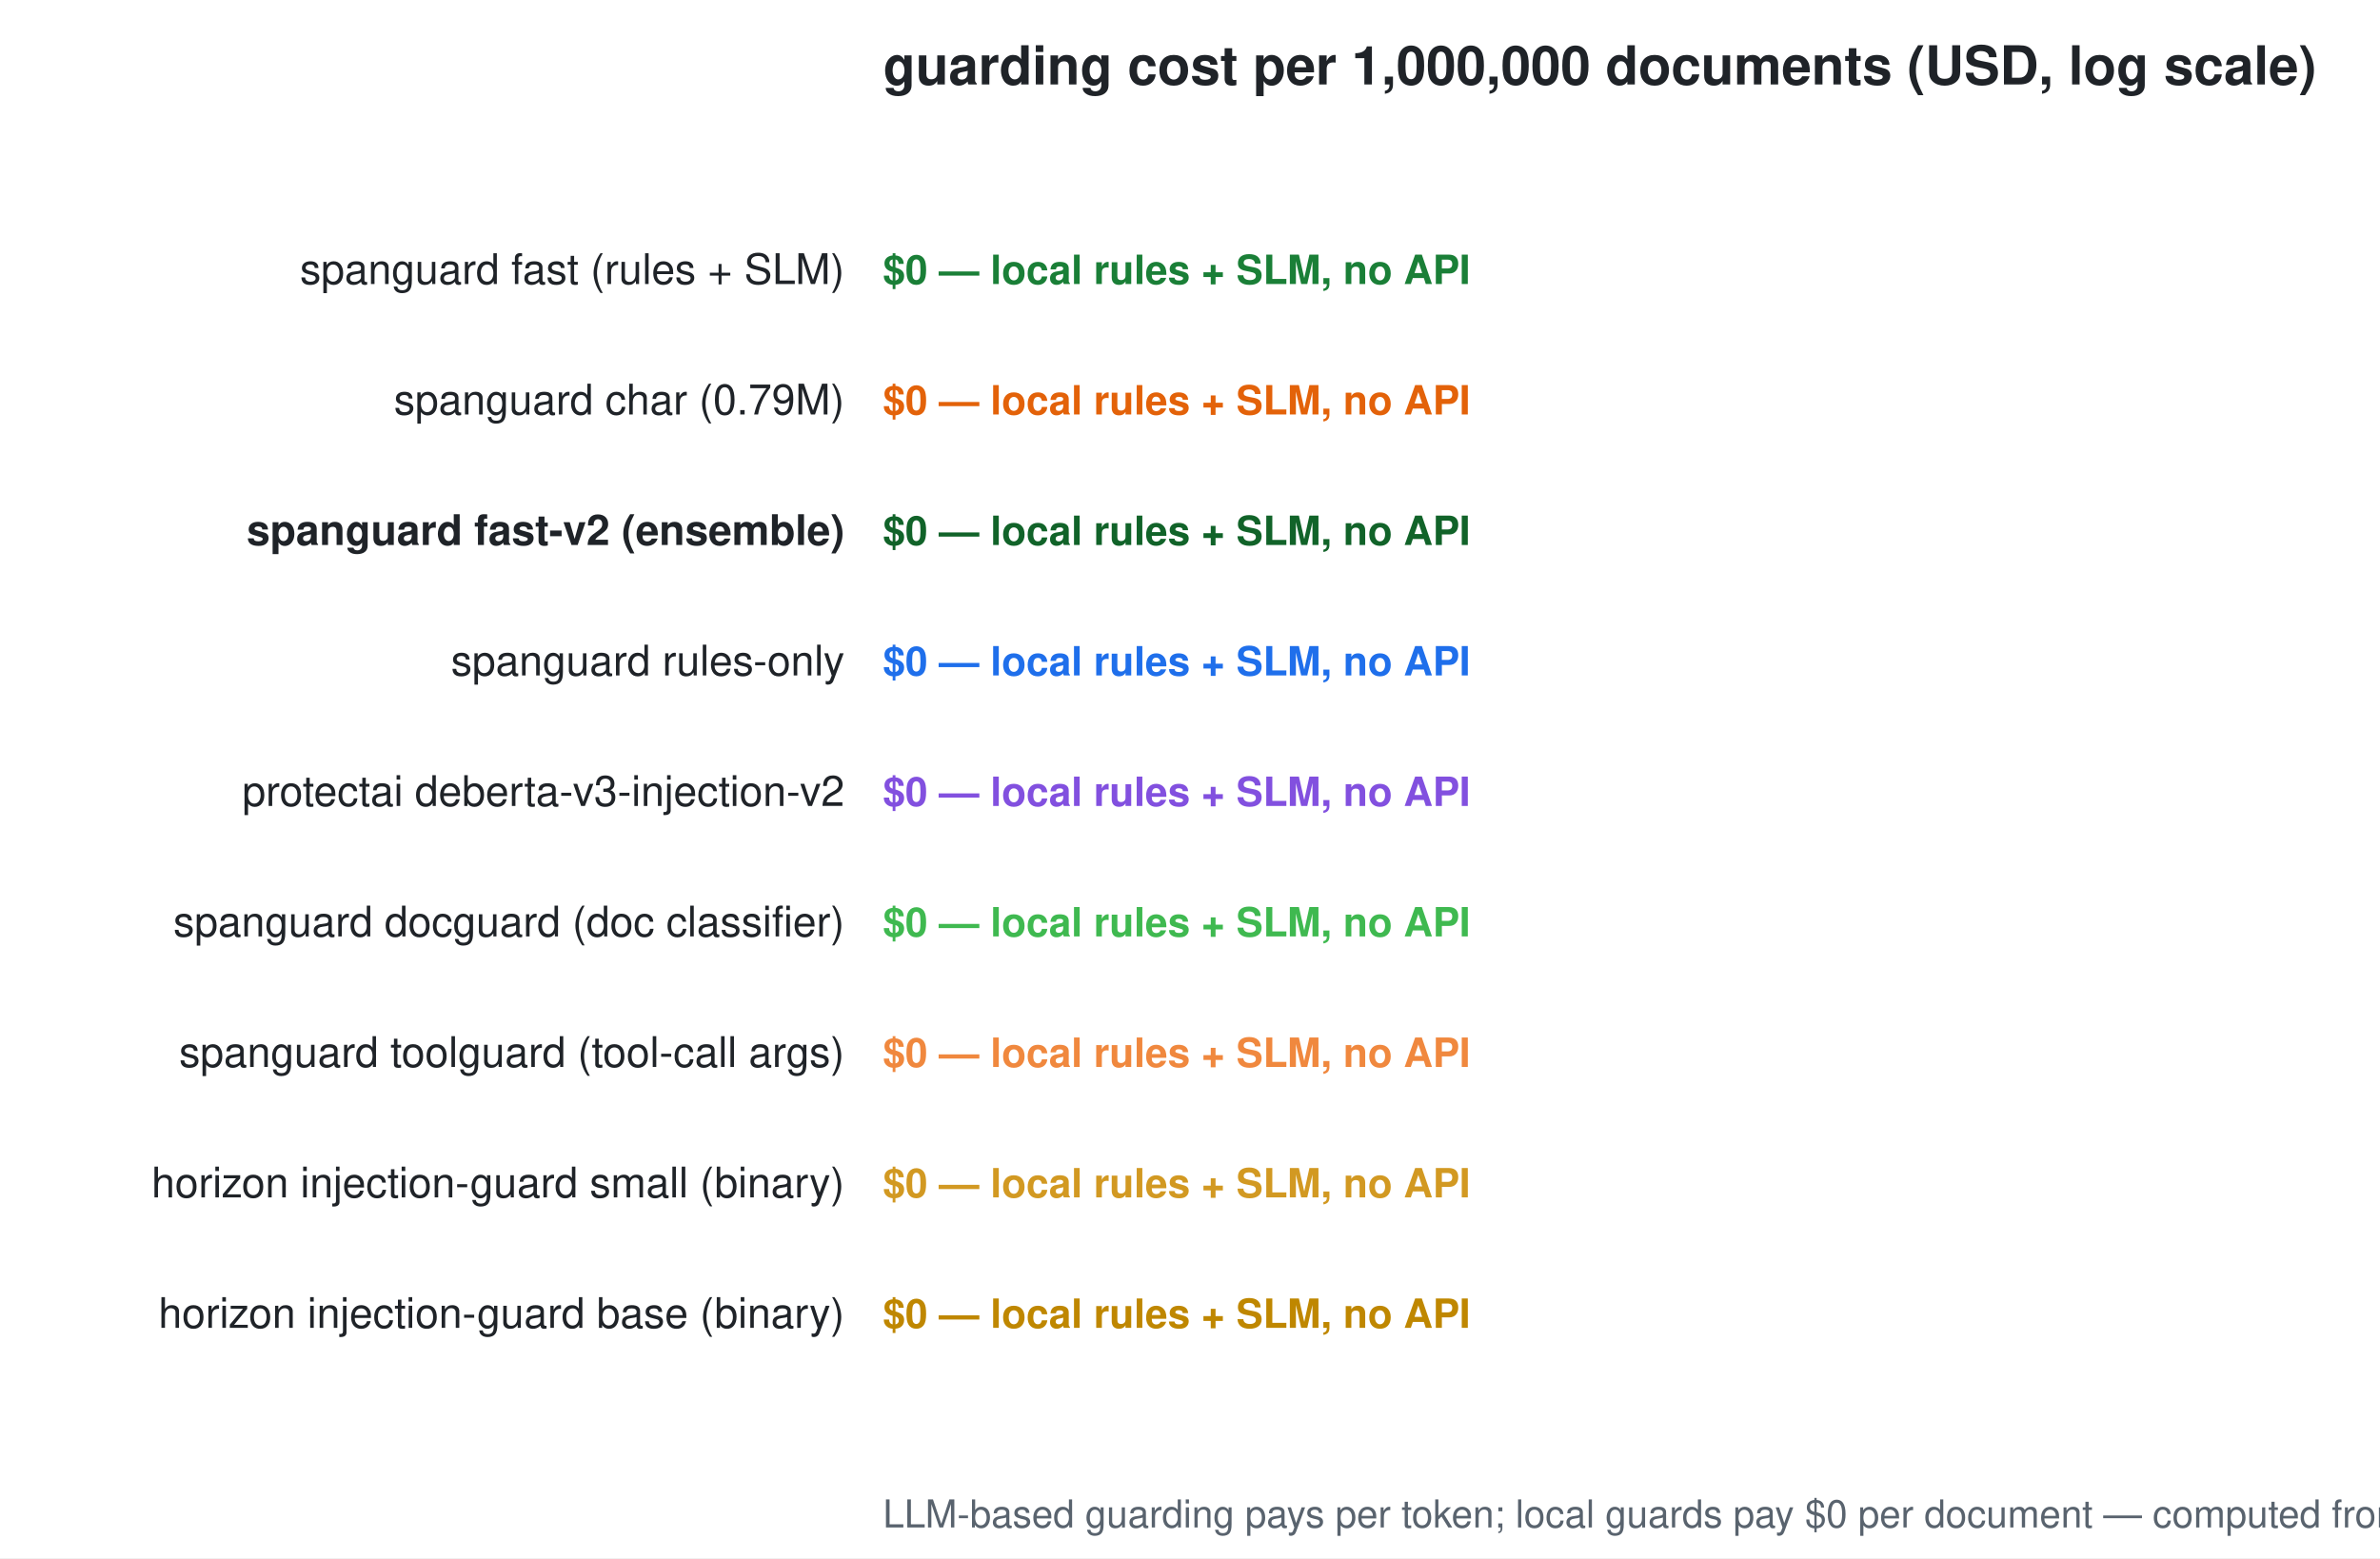
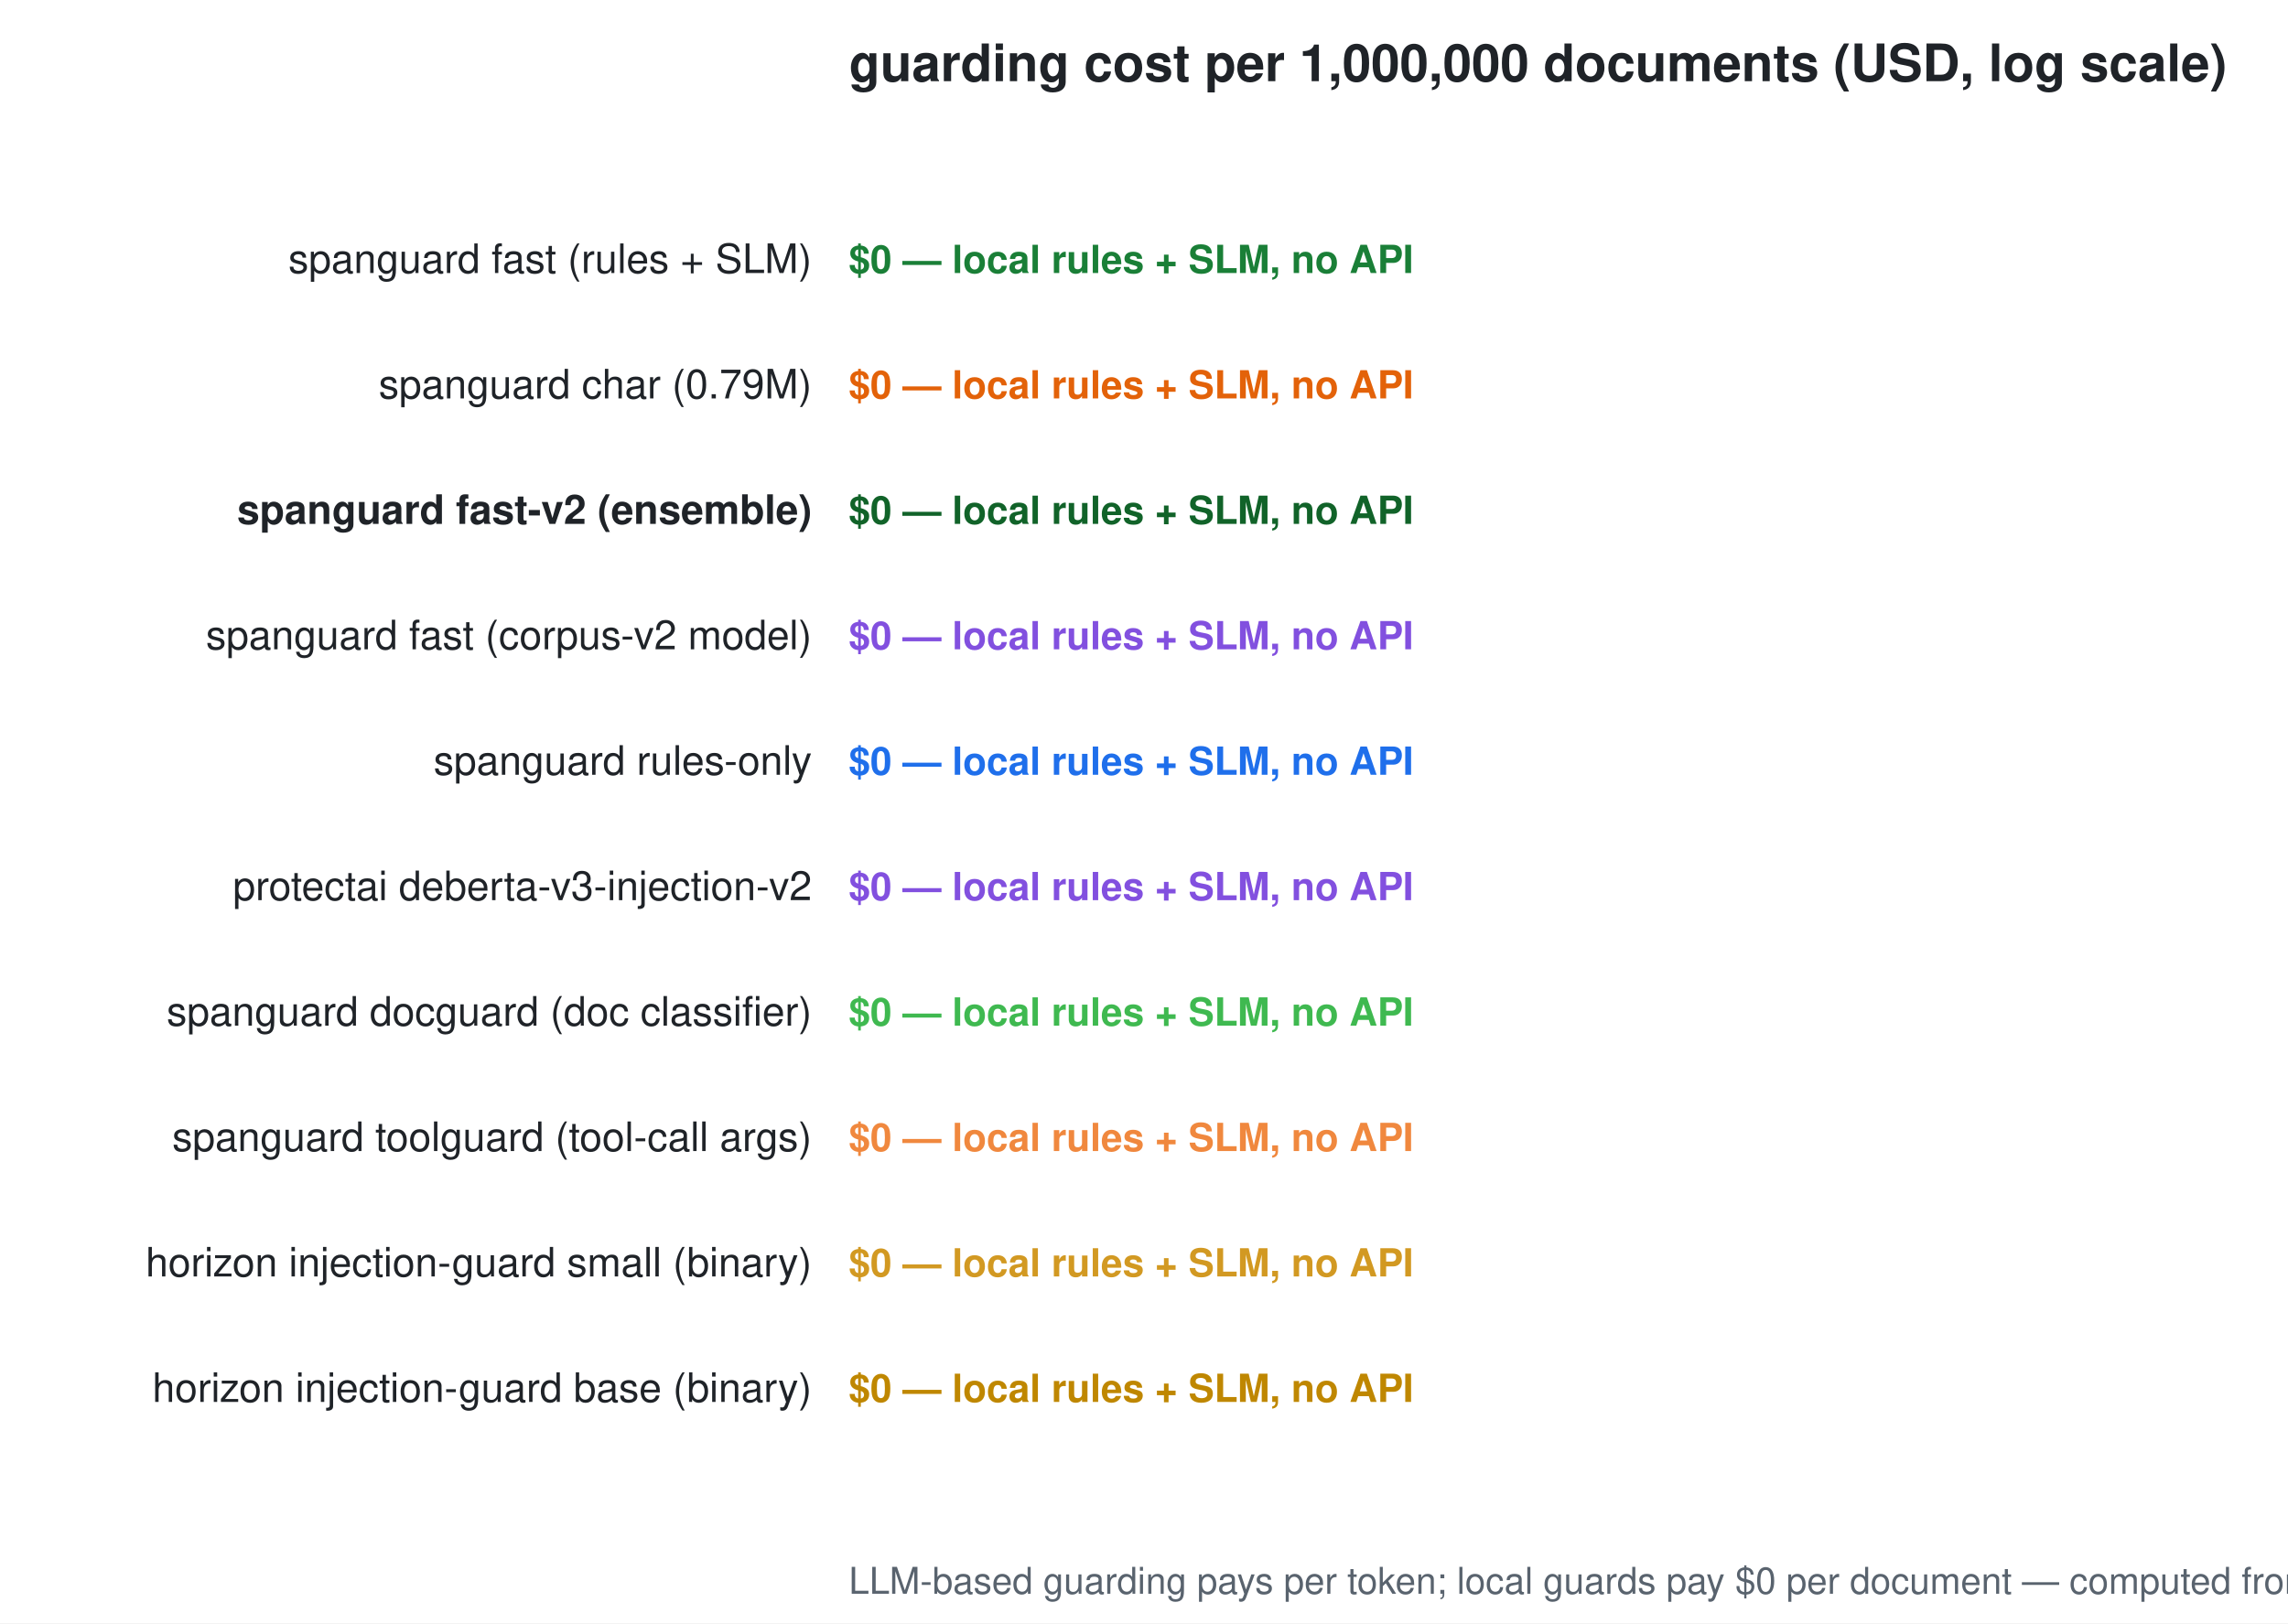
- <svg xmlns="http://www.w3.org/2000/svg" width="620" height="406" viewBox="0 0 620 406" font-family="ui-sans-serif,system-ui,'Segoe UI',Helvetica,Arial,sans-serif">
-   <rect width="620" height="406" fill="#ffffff" />
+ <svg xmlns="http://www.w3.org/2000/svg" width="620" height="440" viewBox="0 0 620 440" font-family="ui-sans-serif,system-ui,'Segoe UI',Helvetica,Arial,sans-serif">
+   <rect width="620" height="440" fill="#ffffff" />
  <text x="230" y="22" font-size="14" fill="#1f2328" text-anchor="start" font-weight="600" font-family="ui-sans-serif,system-ui,'Segoe UI',Helvetica,Arial,sans-serif" opacity="1.0">guarding cost per 1,000,000 documents (USD, log scale)</text>
  <text x="220" y="74" font-size="11" fill="#1f2328" text-anchor="end" font-weight="normal" font-family="ui-sans-serif,system-ui,'Segoe UI',Helvetica,Arial,sans-serif" opacity="1.0">spanguard fast (rules + SLM)</text>
  <text x="230" y="74" font-size="10.5" fill="#1a7f37" text-anchor="start" font-weight="600" font-family="ui-sans-serif,system-ui,'Segoe UI',Helvetica,Arial,sans-serif" opacity="1.0">$0 — local rules + SLM, no API</text>
  <text x="220" y="108" font-size="11" fill="#1f2328" text-anchor="end" font-weight="normal" font-family="ui-sans-serif,system-ui,'Segoe UI',Helvetica,Arial,sans-serif" opacity="1.0">spanguard char (0.79M)</text>
  <text x="230" y="108" font-size="10.5" fill="#e36209" text-anchor="start" font-weight="600" font-family="ui-sans-serif,system-ui,'Segoe UI',Helvetica,Arial,sans-serif" opacity="1.0">$0 — local rules + SLM, no API</text>
  <text x="220" y="142" font-size="11" fill="#1f2328" text-anchor="end" font-weight="600" font-family="ui-sans-serif,system-ui,'Segoe UI',Helvetica,Arial,sans-serif" opacity="1.0">spanguard fast-v2 (ensemble)</text>
  <text x="230" y="142" font-size="10.5" fill="#116329" text-anchor="start" font-weight="600" font-family="ui-sans-serif,system-ui,'Segoe UI',Helvetica,Arial,sans-serif" opacity="1.0">$0 — local rules + SLM, no API</text>
-   <text x="220" y="176" font-size="11" fill="#1f2328" text-anchor="end" font-weight="normal" font-family="ui-sans-serif,system-ui,'Segoe UI',Helvetica,Arial,sans-serif" opacity="1.0">spanguard rules-only</text>
-   <text x="230" y="176" font-size="10.5" fill="#1f6feb" text-anchor="start" font-weight="600" font-family="ui-sans-serif,system-ui,'Segoe UI',Helvetica,Arial,sans-serif" opacity="1.0">$0 — local rules + SLM, no API</text>
-   <text x="220" y="210" font-size="11" fill="#1f2328" text-anchor="end" font-weight="normal" font-family="ui-sans-serif,system-ui,'Segoe UI',Helvetica,Arial,sans-serif" opacity="1.0">protectai deberta-v3-injection-v2</text>
-   <text x="230" y="210" font-size="10.5" fill="#8250df" text-anchor="start" font-weight="600" font-family="ui-sans-serif,system-ui,'Segoe UI',Helvetica,Arial,sans-serif" opacity="1.0">$0 — local rules + SLM, no API</text>
-   <text x="220" y="244" font-size="11" fill="#1f2328" text-anchor="end" font-weight="normal" font-family="ui-sans-serif,system-ui,'Segoe UI',Helvetica,Arial,sans-serif" opacity="1.0">spanguard docguard (doc classifier)</text>
-   <text x="230" y="244" font-size="10.5" fill="#3fb950" text-anchor="start" font-weight="600" font-family="ui-sans-serif,system-ui,'Segoe UI',Helvetica,Arial,sans-serif" opacity="1.0">$0 — local rules + SLM, no API</text>
-   <text x="220" y="278" font-size="11" fill="#1f2328" text-anchor="end" font-weight="normal" font-family="ui-sans-serif,system-ui,'Segoe UI',Helvetica,Arial,sans-serif" opacity="1.0">spanguard toolguard (tool-call args)</text>
-   <text x="230" y="278" font-size="10.5" fill="#f0883e" text-anchor="start" font-weight="600" font-family="ui-sans-serif,system-ui,'Segoe UI',Helvetica,Arial,sans-serif" opacity="1.0">$0 — local rules + SLM, no API</text>
-   <text x="220" y="312" font-size="11" fill="#1f2328" text-anchor="end" font-weight="normal" font-family="ui-sans-serif,system-ui,'Segoe UI',Helvetica,Arial,sans-serif" opacity="1.0">horizon injection-guard small (binary)</text>
-   <text x="230" y="312" font-size="10.5" fill="#d29922" text-anchor="start" font-weight="600" font-family="ui-sans-serif,system-ui,'Segoe UI',Helvetica,Arial,sans-serif" opacity="1.0">$0 — local rules + SLM, no API</text>
-   <text x="220" y="346" font-size="11" fill="#1f2328" text-anchor="end" font-weight="normal" font-family="ui-sans-serif,system-ui,'Segoe UI',Helvetica,Arial,sans-serif" opacity="1.0">horizon injection-guard base (binary)</text>
-   <text x="230" y="346" font-size="10.5" fill="#bf8700" text-anchor="start" font-weight="600" font-family="ui-sans-serif,system-ui,'Segoe UI',Helvetica,Arial,sans-serif" opacity="1.0">$0 — local rules + SLM, no API</text>
-   <text x="230" y="398" font-size="10" fill="#59636e" text-anchor="start" font-weight="normal" font-family="ui-sans-serif,system-ui,'Segoe UI',Helvetica,Arial,sans-serif" opacity="1.0">LLM-based guarding pays per token; local guards pay $0 per document — computed from recorded token usage at Baseten list prices</text>
+   <text x="220" y="176" font-size="11" fill="#1f2328" text-anchor="end" font-weight="normal" font-family="ui-sans-serif,system-ui,'Segoe UI',Helvetica,Arial,sans-serif" opacity="1.0">spanguard fast (corpus-v2 model)</text>
+   <text x="230" y="176" font-size="10.5" fill="#8250df" text-anchor="start" font-weight="600" font-family="ui-sans-serif,system-ui,'Segoe UI',Helvetica,Arial,sans-serif" opacity="1.0">$0 — local rules + SLM, no API</text>
+   <text x="220" y="210" font-size="11" fill="#1f2328" text-anchor="end" font-weight="normal" font-family="ui-sans-serif,system-ui,'Segoe UI',Helvetica,Arial,sans-serif" opacity="1.0">spanguard rules-only</text>
+   <text x="230" y="210" font-size="10.5" fill="#1f6feb" text-anchor="start" font-weight="600" font-family="ui-sans-serif,system-ui,'Segoe UI',Helvetica,Arial,sans-serif" opacity="1.0">$0 — local rules + SLM, no API</text>
+   <text x="220" y="244" font-size="11" fill="#1f2328" text-anchor="end" font-weight="normal" font-family="ui-sans-serif,system-ui,'Segoe UI',Helvetica,Arial,sans-serif" opacity="1.0">protectai deberta-v3-injection-v2</text>
+   <text x="230" y="244" font-size="10.5" fill="#8250df" text-anchor="start" font-weight="600" font-family="ui-sans-serif,system-ui,'Segoe UI',Helvetica,Arial,sans-serif" opacity="1.0">$0 — local rules + SLM, no API</text>
+   <text x="220" y="278" font-size="11" fill="#1f2328" text-anchor="end" font-weight="normal" font-family="ui-sans-serif,system-ui,'Segoe UI',Helvetica,Arial,sans-serif" opacity="1.0">spanguard docguard (doc classifier)</text>
+   <text x="230" y="278" font-size="10.5" fill="#3fb950" text-anchor="start" font-weight="600" font-family="ui-sans-serif,system-ui,'Segoe UI',Helvetica,Arial,sans-serif" opacity="1.0">$0 — local rules + SLM, no API</text>
+   <text x="220" y="312" font-size="11" fill="#1f2328" text-anchor="end" font-weight="normal" font-family="ui-sans-serif,system-ui,'Segoe UI',Helvetica,Arial,sans-serif" opacity="1.0">spanguard toolguard (tool-call args)</text>
+   <text x="230" y="312" font-size="10.5" fill="#f0883e" text-anchor="start" font-weight="600" font-family="ui-sans-serif,system-ui,'Segoe UI',Helvetica,Arial,sans-serif" opacity="1.0">$0 — local rules + SLM, no API</text>
+   <text x="220" y="346" font-size="11" fill="#1f2328" text-anchor="end" font-weight="normal" font-family="ui-sans-serif,system-ui,'Segoe UI',Helvetica,Arial,sans-serif" opacity="1.0">horizon injection-guard small (binary)</text>
+   <text x="230" y="346" font-size="10.5" fill="#d29922" text-anchor="start" font-weight="600" font-family="ui-sans-serif,system-ui,'Segoe UI',Helvetica,Arial,sans-serif" opacity="1.0">$0 — local rules + SLM, no API</text>
+   <text x="220" y="380" font-size="11" fill="#1f2328" text-anchor="end" font-weight="normal" font-family="ui-sans-serif,system-ui,'Segoe UI',Helvetica,Arial,sans-serif" opacity="1.0">horizon injection-guard base (binary)</text>
+   <text x="230" y="380" font-size="10.5" fill="#bf8700" text-anchor="start" font-weight="600" font-family="ui-sans-serif,system-ui,'Segoe UI',Helvetica,Arial,sans-serif" opacity="1.0">$0 — local rules + SLM, no API</text>
+   <text x="230" y="432" font-size="10" fill="#59636e" text-anchor="start" font-weight="normal" font-family="ui-sans-serif,system-ui,'Segoe UI',Helvetica,Arial,sans-serif" opacity="1.0">LLM-based guarding pays per token; local guards pay $0 per document — computed from recorded token usage at Baseten list prices</text>
</svg>
